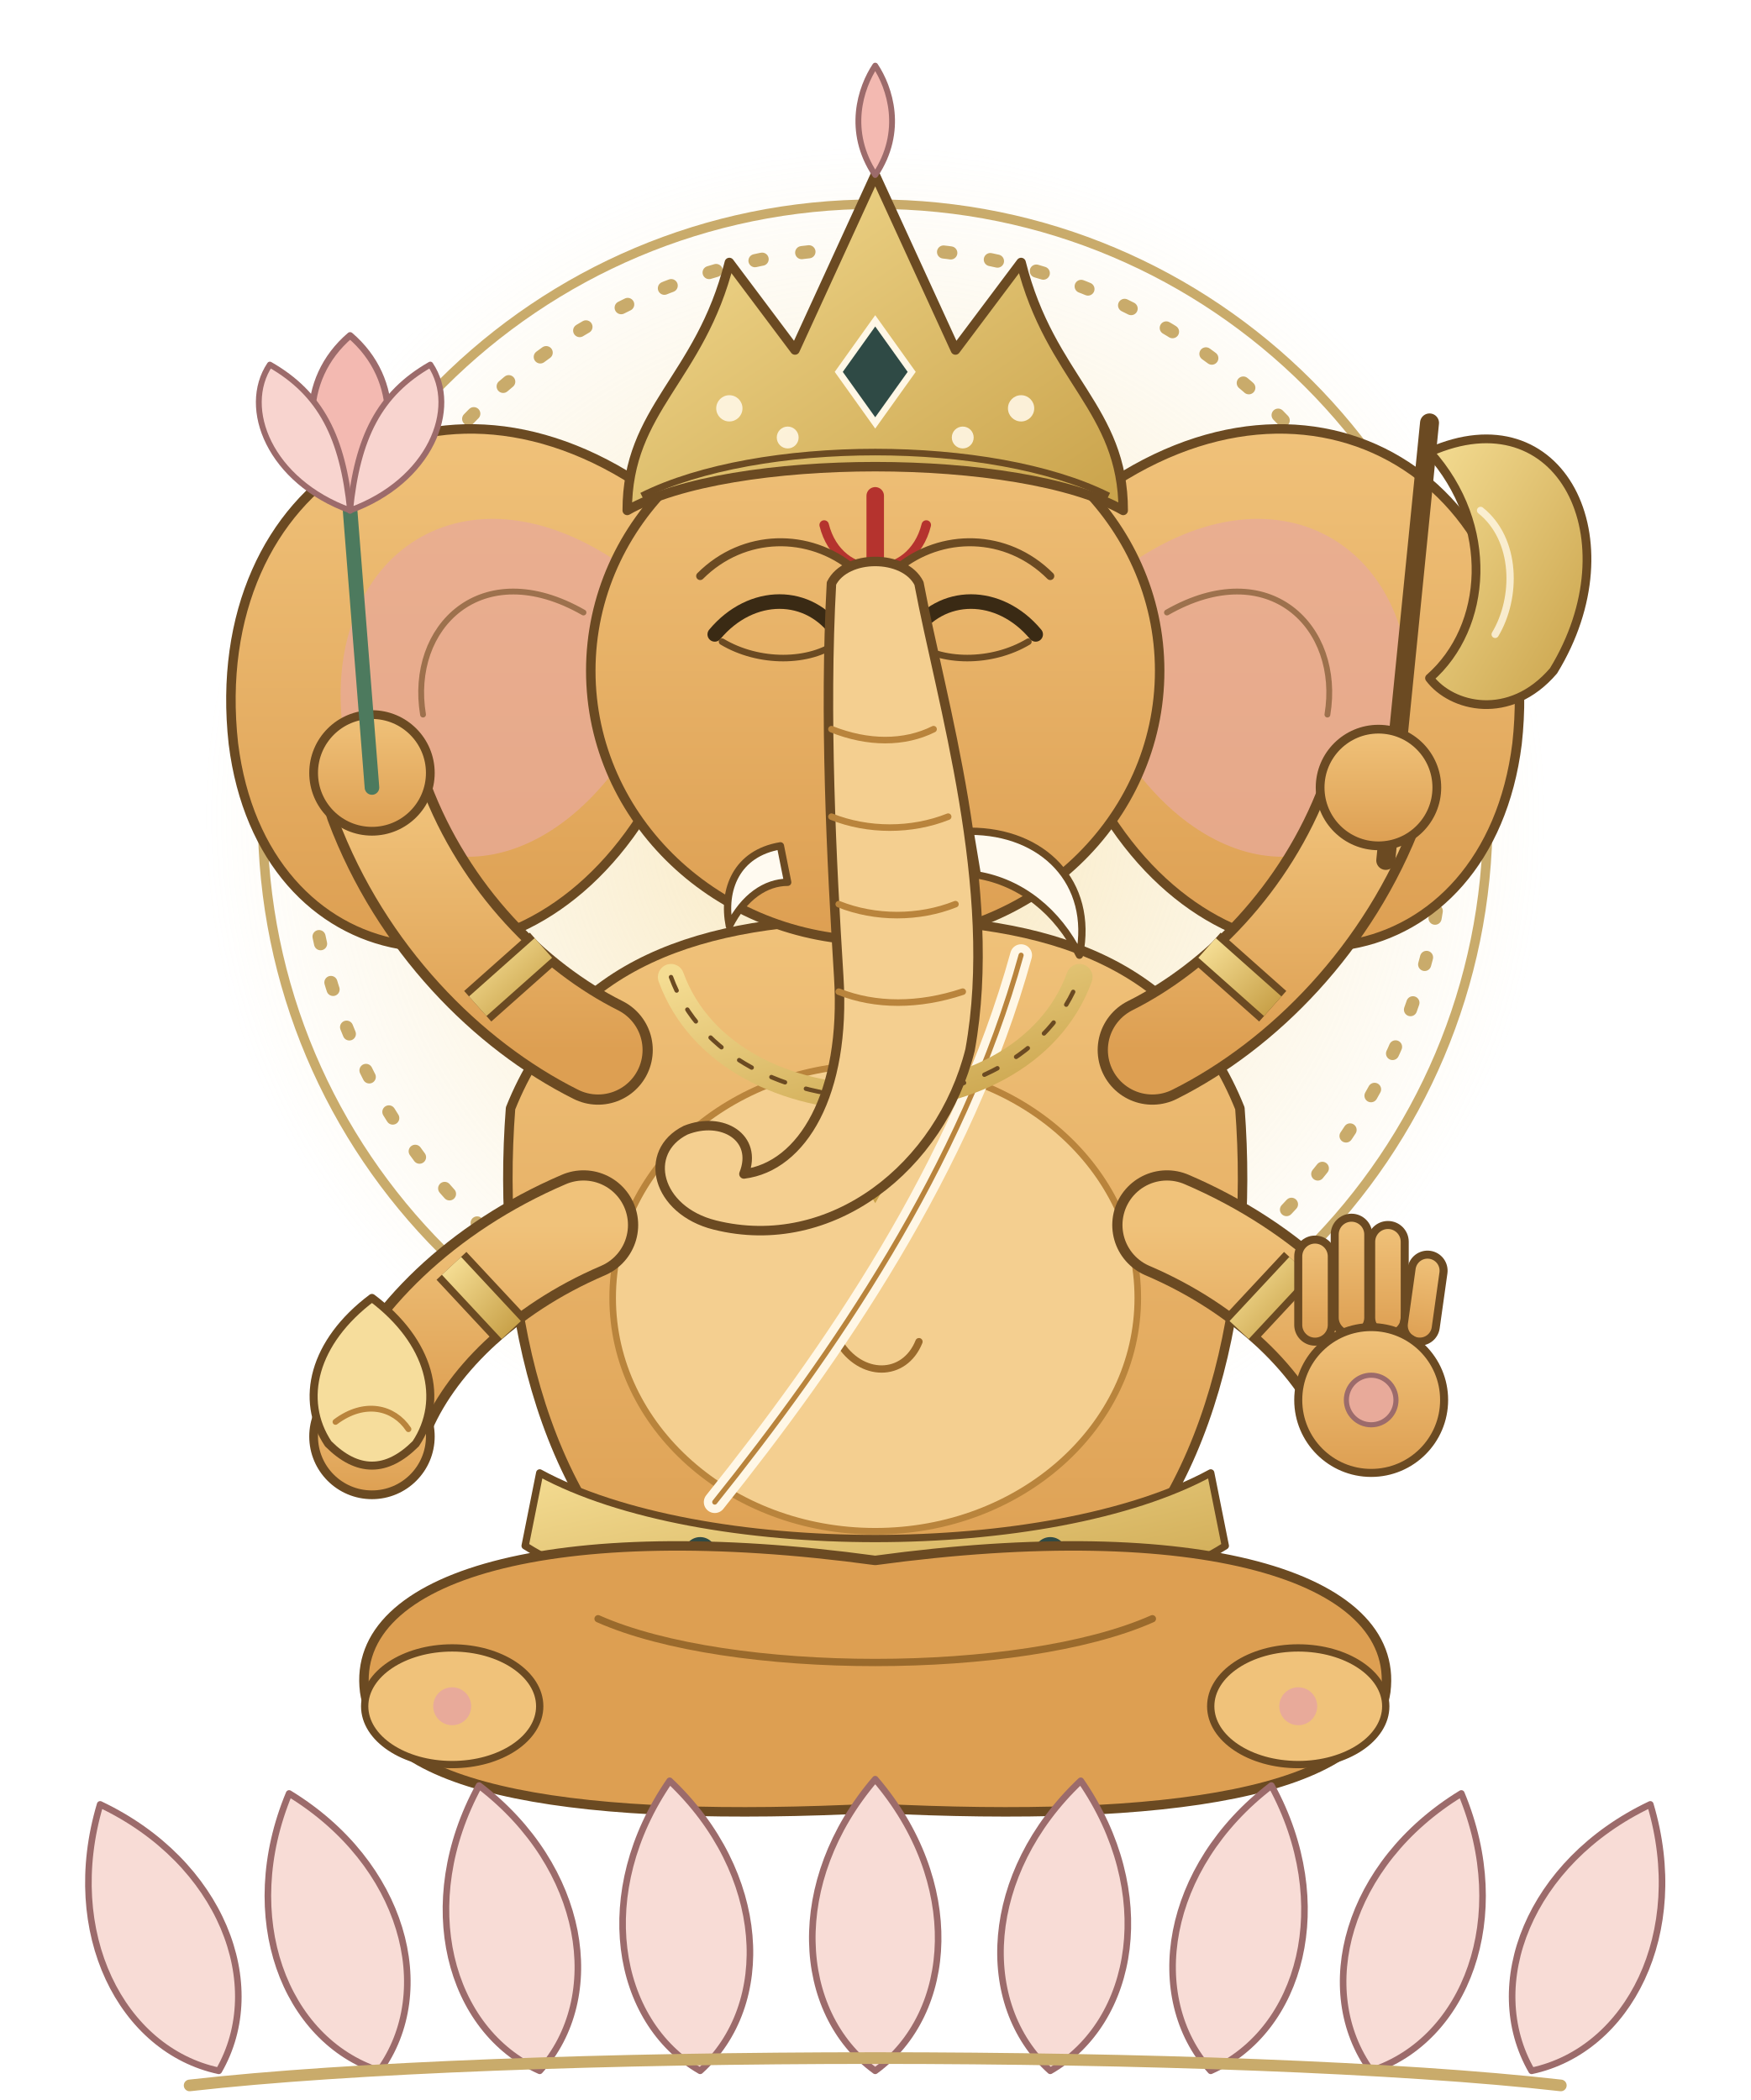
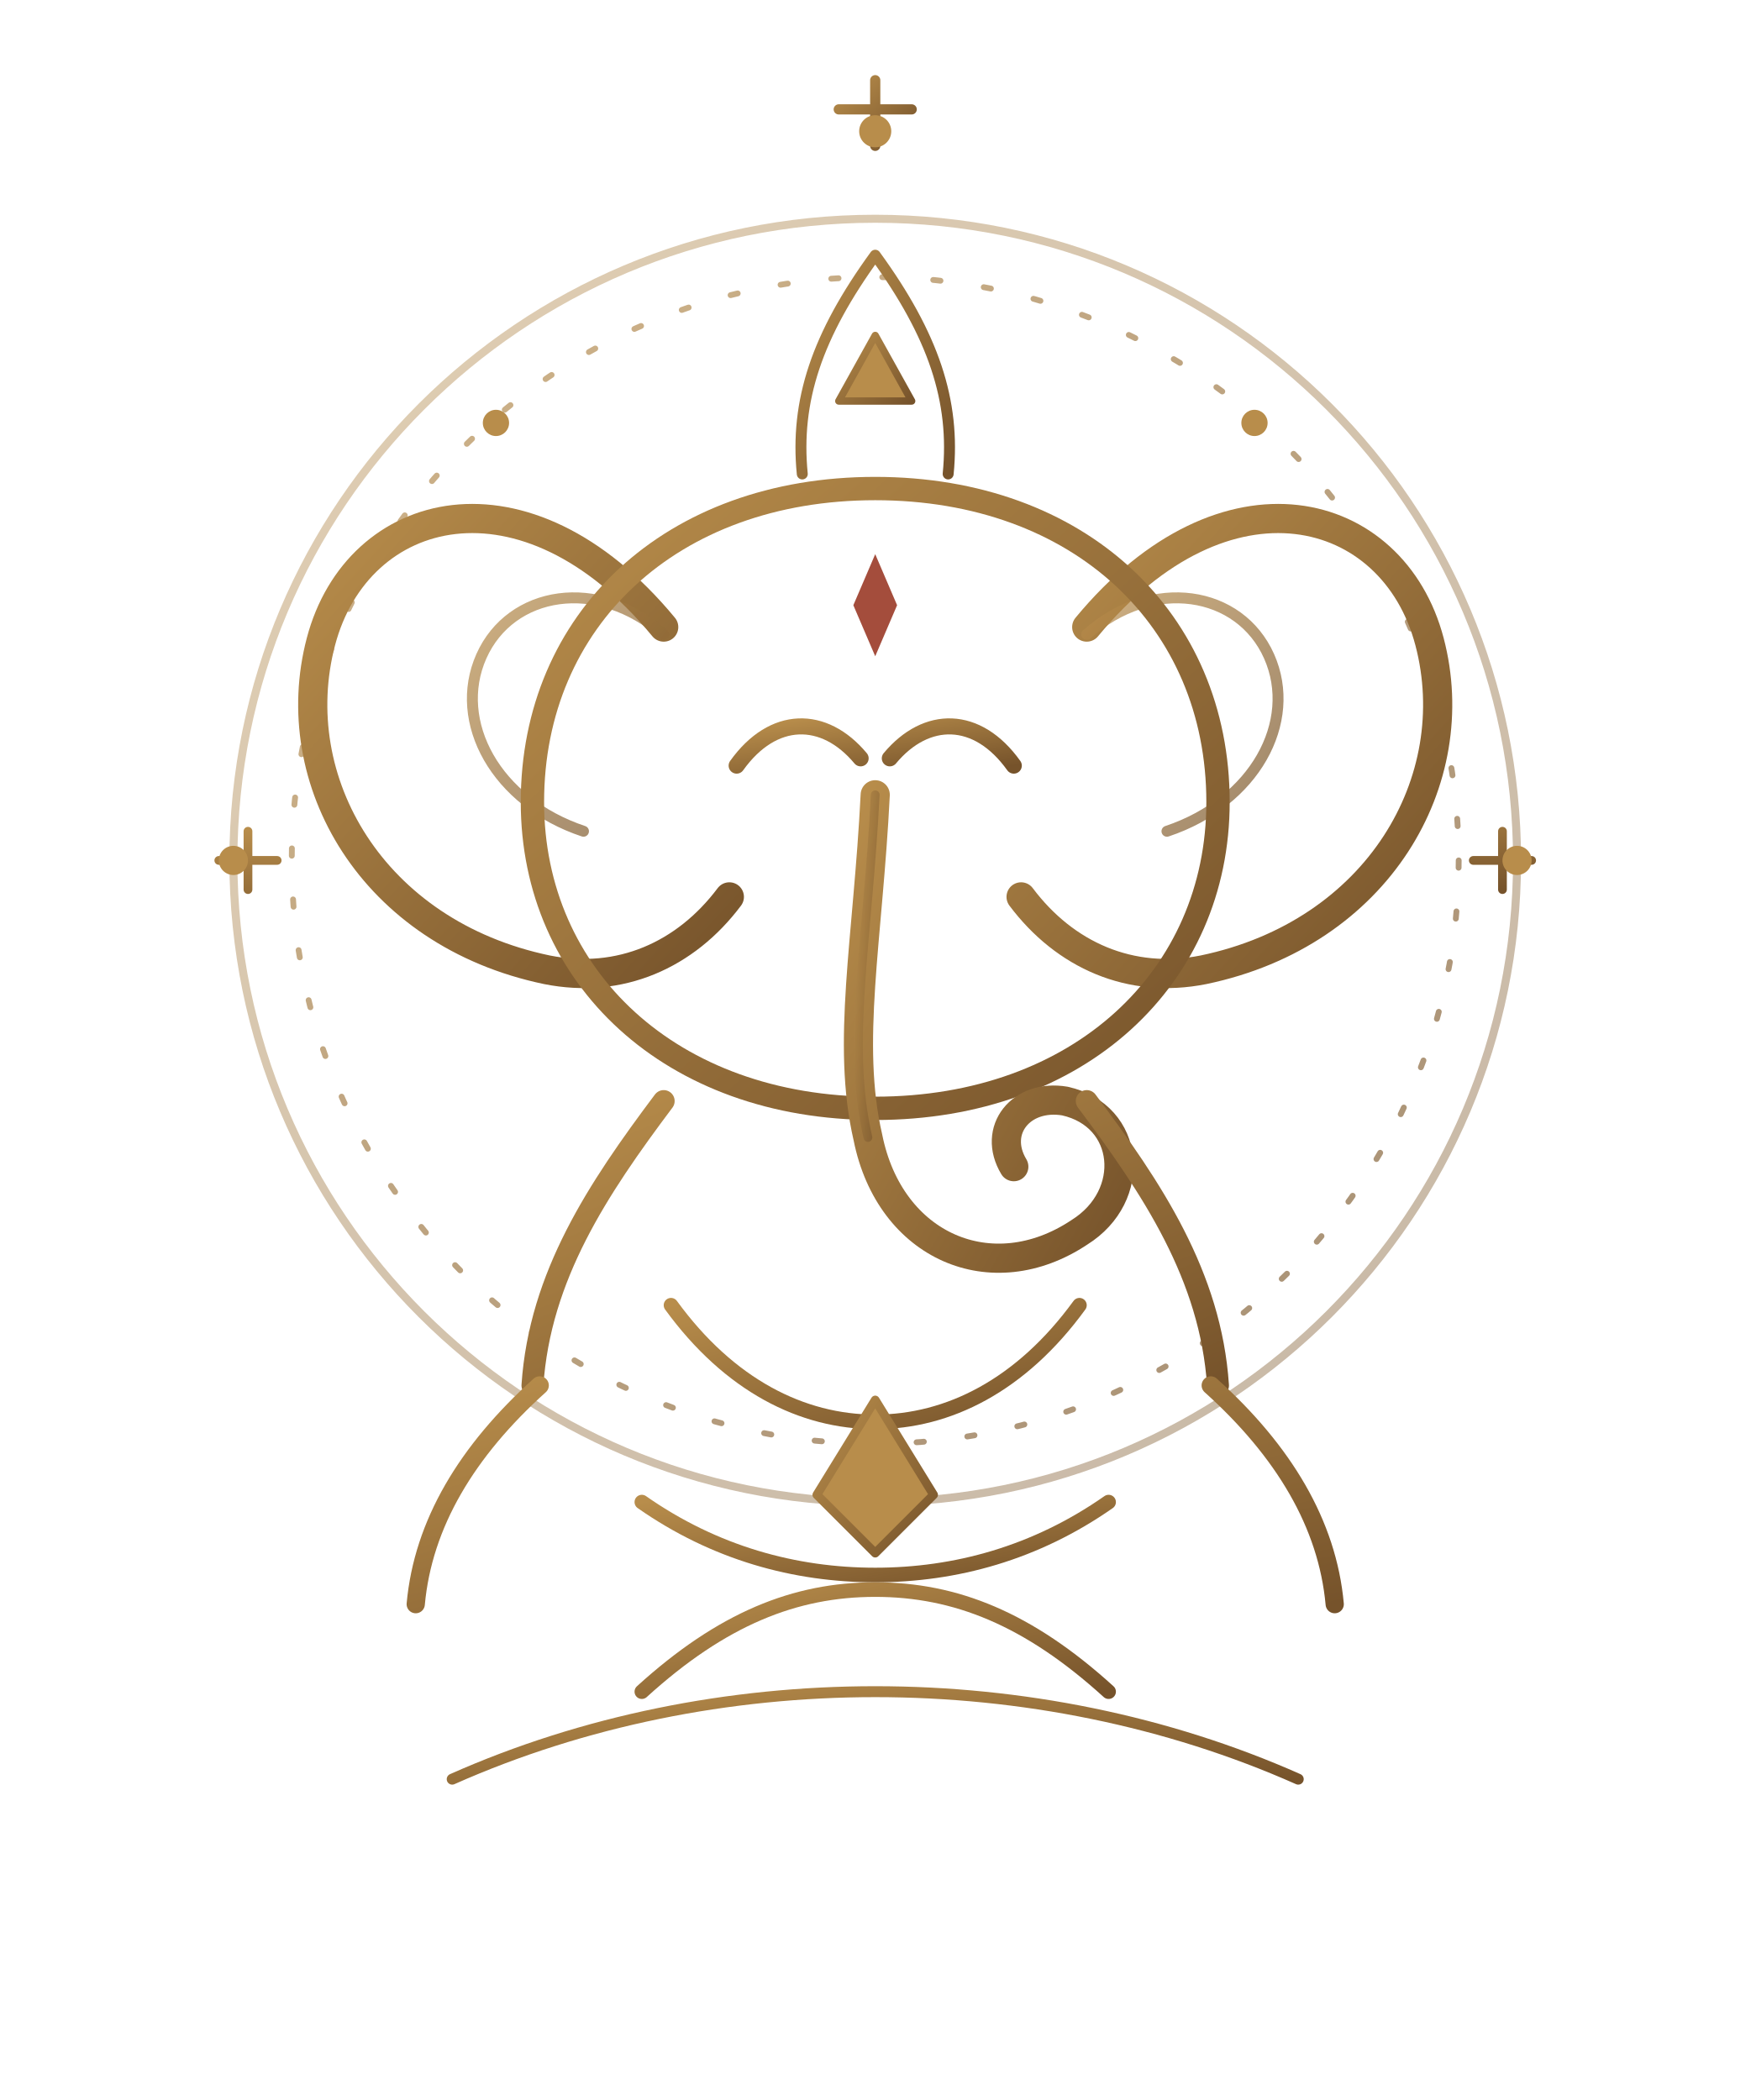
- <svg xmlns="http://www.w3.org/2000/svg" viewBox="0 0 240 288" role="img" aria-label="Lord Ganesha">
+ <svg xmlns="http://www.w3.org/2000/svg" viewBox="0 0 240 288" role="img" aria-label="Traditional Lord Ganesha motif">
  <defs>
-     <radialGradient id="glow" cx="50%" cy="50%" r="50%">
-       <stop offset="0" stop-color="#f3d58a" stop-opacity=".55" />
-       <stop offset=".7" stop-color="#f3d58a" stop-opacity=".16" />
-       <stop offset="1" stop-color="#f3d58a" stop-opacity="0" />
-     </radialGradient>
-     <linearGradient id="skin" x1="0" y1="0" x2="0" y2="1">
-       <stop offset="0" stop-color="#f0c27a" />
-       <stop offset="1" stop-color="#dd9f52" />
+     <linearGradient id="gold" x1="0" y1="0" x2="1" y2="1">
+       <stop offset="0" stop-color="#b88d4b" />
+       <stop offset="1" stop-color="#76532b" />
    </linearGradient>
-     <linearGradient id="gold" x1="0" y1="0" x2="1" y2="1">
-       <stop offset="0" stop-color="#f4dc92" />
-       <stop offset="1" stop-color="#c9a24a" />
-     </linearGradient>
-     <path id="petal" d="M0 0C-11 -8 -12 -26 0 -40C12 -26 11 -8 0 0Z" />
-     <g id="ear">
-       <path d="M90 68C60 46 28 66 32 102C36 134 70 140 88 112Z" fill="url(#skin)" stroke="#6b4a22" stroke-width="1.3" stroke-linejoin="round" />
-       <path d="M86 78C64 62 44 76 47 100C50 120 70 124 84 106Z" fill="#e8aa9a" opacity=".75" />
-       <path d="M80 84C66 76 56 86 58 98" fill="none" stroke="#6b4a22" stroke-width=".8" stroke-linecap="round" opacity=".6" />
-     </g>
-     <g id="eye">
-       <path d="M98 87C103 81 111 81 115 87" fill="none" stroke="#3a2a14" stroke-width="2" stroke-linecap="round" />
-       <path d="M99 88C104 91 111 91 115 88" fill="none" stroke="#6b4a22" stroke-width=".9" stroke-linecap="round" />
-       <path d="M96 79C102 73 111 73 117 78" fill="none" stroke="#6b4a22" stroke-width="1.1" stroke-linecap="round" />
-     </g>
  </defs>
-   <circle cx="120" cy="112" r="92" fill="url(#glow)" />
-   <circle cx="120" cy="112" r="84" fill="none" stroke="#c9ab6b" stroke-width="1.3" />
-   <circle cx="120" cy="112" r="78" fill="none" stroke="#c9ab6b" stroke-width="1.8" stroke-dasharray="1 5.5" stroke-linecap="round" />
-   <use href="#ear" />
-   <use href="#ear" transform="translate(240 0) scale(-1 1)" />
-   <path d="M70 152C68 178 74 206 92 220L148 220C166 206 172 178 170 152C162 132 144 126 120 126C96 126 78 132 70 152Z" fill="url(#skin)" stroke="#6b4a22" stroke-width="1.3" stroke-linejoin="round" />
-   <ellipse cx="120" cy="178" rx="36" ry="32" fill="#f4cf90" stroke="#b9843c" stroke-width=".9" />
-   <path d="M115 184C118 189 124 189 126 184" fill="none" stroke="#9a6a2c" stroke-width="1" stroke-linecap="round" />
-   <path d="M140 131C132 160 114 186 98 206" fill="none" stroke="#fff7e6" stroke-width="3" stroke-linecap="round" />
-   <path d="M140 131C132 160 114 186 98 206" fill="none" stroke="#b9843c" stroke-width=".7" stroke-linecap="round" />
-   <path d="M74 202C96 214 144 214 166 202L168 212C146 226 94 226 72 212Z" fill="url(#gold)" stroke="#6b4a22" stroke-width="1" stroke-linejoin="round" />
-   <g fill="#2f4a45">
-     <circle cx="96" cy="213" r="2.2" />
-     <circle cx="108" cy="216" r="2.2" />
-     <circle cx="120" cy="217" r="2.2" />
-     <circle cx="132" cy="216" r="2.2" />
-     <circle cx="144" cy="213" r="2.2" />
+   <g fill="none" stroke="url(#gold)" stroke-linecap="round" stroke-linejoin="round">
+     <circle cx="120" cy="118" r="88" stroke-width="1.1" opacity=".42" />
+     <circle cx="120" cy="118" r="80" stroke-width=".8" stroke-dasharray="1 6" opacity=".65" />
+     <path d="M120 35c-8 11-11 20-10 30m10-30c8 11 11 20 10 30" stroke-width="1.5" />
+     <path d="M120 46l-5 9h10z" fill="#b88d4b" stroke-width="1" />
+     <path d="M91 86c-19-23-42-17-47 2-5 19 7 40 31 45 10 2 19-2 25-10" stroke-width="4" />
+     <path d="M149 86c19-23 42-17 47 2 5 19-7 40-31 45-10 2-19-2-25-10" stroke-width="4" />
+     <path d="M91 87c-9-8-21-6-25 3-4 9 2 20 14 24" stroke-width="1.5" opacity=".7" />
+     <path d="M149 87c9-8 21-6 25 3 4 9-2 20-14 24" stroke-width="1.5" opacity=".7" />
+     <path d="M120 67c-28 0-47 18-47 43 0 24 19 42 47 42s47-18 47-42c0-25-19-43-47-43z" stroke-width="3.2" />
+     <path d="M101 105c5-7 12-7 17-1m4 0c5-6 12-6 17 1" stroke-width="2.2" />
+     <path d="M120 109c-1 20-4 34-1 47 3 15 17 21 29 13 8-5 7-16-2-18-6-1-10 4-7 9" stroke-width="4" />
+     <path d="M120 109c-1 20-4 34-1 47" stroke-width="1.2" opacity=".65" />
+     <path d="M91 151c-9 12-17 24-18 39m76-39c9 12 17 24 18 39" stroke-width="3" />
+     <path d="M74 190c-10 9-16 19-17 30m109-30c10 9 16 19 17 30" stroke-width="2.5" />
+     <path d="M92 179c8 11 18 16 28 16s20-5 28-16" stroke-width="2" />
+     <path d="M88 206c10 7 21 10 32 10s22-3 32-10" stroke-width="2" />
+     <path d="M120 192l-8 13 8 8 8-8z" fill="#b88d4b" stroke-width="1.2" />
+     <path d="M88 232c11-10 21-14 32-14s21 4 32 14" stroke-width="2" />
+     <path d="M62 244c18-8 38-12 58-12s40 4 58 12" stroke-width="1.5" />
+     <path d="M120 20v-9m-5 4h10" stroke-width="1.4" />
+     <path d="M38 118h-8m4-4v8m168-4h8m-4-4v8" stroke-width="1.2" />
  </g>
-   <path d="M50 232C48 216 76 208 120 214C164 208 192 216 190 232C188 246 160 250 120 248C80 250 52 246 50 232Z" fill="#dd9f52" stroke="#6b4a22" stroke-width="1.3" stroke-linejoin="round" />
-   <path d="M82 222C100 230 140 230 158 222" fill="none" stroke="#9a6a2c" stroke-width="1" stroke-linecap="round" />
-   <ellipse cx="62" cy="234" rx="12" ry="8" fill="#f0c27a" stroke="#6b4a22" stroke-width="1" />
-   <ellipse cx="178" cy="234" rx="12" ry="8" fill="#f0c27a" stroke="#6b4a22" stroke-width="1" />
-   <circle cx="62" cy="234" r="2.6" fill="#e8aa9a" />
-   <circle cx="178" cy="234" r="2.6" fill="#e8aa9a" />
-   <g fill="#f8dcd6" stroke="#9c6b6b" stroke-width=".9" stroke-linejoin="round">
-     <use href="#petal" transform="translate(30 284) rotate(-24)" />
-     <use href="#petal" transform="translate(210 284) rotate(24)" />
-     <use href="#petal" transform="translate(52 284) rotate(-18)" />
-     <use href="#petal" transform="translate(188 284) rotate(18)" />
-     <use href="#petal" transform="translate(74 284) rotate(-12)" />
-     <use href="#petal" transform="translate(166 284) rotate(12)" />
-     <use href="#petal" transform="translate(96 284) rotate(-6)" />
-     <use href="#petal" transform="translate(144 284) rotate(6)" />
-     <use href="#petal" transform="translate(120 284)" />
-   </g>
-   <path d="M26 286C70 281 170 281 214 286" fill="none" stroke="#c9ab6b" stroke-width="1.6" stroke-linecap="round" />
-   <path d="M92 134C100 156 140 156 148 134" fill="none" stroke="url(#gold)" stroke-width="3.6" stroke-linecap="round" />
-   <path d="M92 134C100 156 140 156 148 134" fill="none" stroke="#6b4a22" stroke-width=".6" stroke-linecap="round" stroke-dasharray="2 3" />
-   <path d="M120 150L124 157L120 164L116 157Z" fill="#2f4a45" stroke="#c9a24a" stroke-width="1" />
-   <g stroke-linecap="round" fill="none">
-     <path d="M82 144C70 138 58 126 52 110" stroke="#6b4a22" stroke-width="15" />
-     <path d="M82 144C70 138 58 126 52 110" stroke="url(#skin)" stroke-width="12.2" />
-   </g>
-   <path d="M65.5 138L74.5 130" stroke="#6b4a22" stroke-width="5.6" stroke-linecap="butt" />
-   <path d="M65.5 138L74.5 130" stroke="url(#gold)" stroke-width="3.6" stroke-linecap="butt" />
-   <circle cx="51" cy="106" r="8" fill="url(#skin)" stroke="#6b4a22" stroke-width="1.2" />
-   <path d="M51 108L48 70" stroke="#4d7a5e" stroke-width="2" stroke-linecap="round" />
-   <path d="M48 70C41 62 41 52 48 46C55 52 55 62 48 70Z" fill="#f3b9b1" stroke="#9c6b6b" stroke-width=".9" stroke-linejoin="round" />
-   <path d="M48 70C37 66 33 56 37 50C44 54 47 60 48 70Z" fill="#f8d4cf" stroke="#9c6b6b" stroke-width=".8" stroke-linejoin="round" />
-   <path d="M48 70C59 66 63 56 59 50C52 54 49 60 48 70Z" fill="#f8d4cf" stroke="#9c6b6b" stroke-width=".8" stroke-linejoin="round" />
-   <g stroke-linecap="round" fill="none">
-     <path d="M158 144C170 138 182 126 188 110" stroke="#6b4a22" stroke-width="15" />
-     <path d="M158 144C170 138 182 126 188 110" stroke="url(#skin)" stroke-width="12.2" />
-   </g>
-   <path d="M174.5 138L165.5 130" stroke="#6b4a22" stroke-width="5.6" stroke-linecap="butt" />
-   <path d="M174.5 138L165.5 130" stroke="url(#gold)" stroke-width="3.6" stroke-linecap="butt" />
-   <path d="M190 118L196 58" stroke="#6b4a22" stroke-width="2.6" stroke-linecap="round" />
-   <path d="M196 62C214 54 224 74 213 92C207 99 199 97 196 93C204 86 205 72 196 62Z" fill="url(#gold)" stroke="#6b4a22" stroke-width="1.2" stroke-linejoin="round" />
-   <path d="M203 70C208 74 208 82 205 87" fill="none" stroke="#fff7e6" stroke-width="1" stroke-linecap="round" opacity=".8" />
-   <circle cx="189" cy="108" r="8" fill="url(#skin)" stroke="#6b4a22" stroke-width="1.2" />
-   <g stroke-linecap="round" fill="none">
-     <path d="M80 168C66 174 56 184 52 194" stroke="#6b4a22" stroke-width="15" />
-     <path d="M80 168C66 174 56 184 52 194" stroke="url(#skin)" stroke-width="12.2" />
-   </g>
-   <path d="M61.9 173.6L70.1 182.4" stroke="#6b4a22" stroke-width="5.6" stroke-linecap="butt" />
-   <path d="M61.9 173.6L70.1 182.4" stroke="url(#gold)" stroke-width="3.6" stroke-linecap="butt" />
-   <circle cx="51" cy="197" r="8" fill="url(#skin)" stroke="#6b4a22" stroke-width="1.2" />
-   <path d="M51 178C43 184 41 192 45 198C49 202 53 202 57 198C61 192 59 184 51 178Z" fill="#f6dd9c" stroke="#6b4a22" stroke-width="1.1" stroke-linejoin="round" />
-   <path d="M46 195C50 192 54 193 56 196" fill="none" stroke="#b9843c" stroke-width=".8" stroke-linecap="round" />
-   <g stroke-linecap="round" fill="none">
-     <path d="M160 168C174 174 184 184 188 194" stroke="#6b4a22" stroke-width="15" />
-     <path d="M160 168C174 174 184 184 188 194" stroke="url(#skin)" stroke-width="12.2" />
-   </g>
-   <path d="M178.1 173.6L169.9 182.4" stroke="#6b4a22" stroke-width="5.6" stroke-linecap="butt" />
-   <path d="M178.1 173.6L169.9 182.4" stroke="url(#gold)" stroke-width="3.6" stroke-linecap="butt" />
-   <g stroke="#6b4a22" stroke-width="1.1" stroke-linejoin="round" fill="url(#skin)">
-     <rect x="178" y="170" width="4.6" height="14" rx="2.3" />
-     <rect x="183" y="167" width="4.6" height="16" rx="2.3" />
-     <rect x="188" y="168" width="4.6" height="15" rx="2.3" />
-     <rect x="193" y="172" width="4.4" height="12" rx="2.2" transform="rotate(8 195 178)" />
-     <ellipse cx="188" cy="192" rx="10" ry="10" />
-   </g>
-   <circle cx="188" cy="192" r="3.4" fill="#e8aa9a" stroke="#9c6b6b" stroke-width=".7" />
-   <ellipse cx="120" cy="92" rx="39" ry="37" fill="url(#skin)" stroke="#6b4a22" stroke-width="1.3" />
-   <path d="M86 70C86 56 96 52 100 36L109 48L120 24L131 48L140 36C144 52 154 56 154 70C140 62 100 62 86 70Z" fill="url(#gold)" stroke="#6b4a22" stroke-width="1.3" stroke-linejoin="round" />
-   <path d="M88 68C104 60 136 60 152 68" fill="none" stroke="#6b4a22" stroke-width=".9" />
-   <path d="M120 24C116 18 118 12 120 9C122 12 124 18 120 24Z" fill="#f3b9b1" stroke="#9c6b6b" stroke-width=".8" stroke-linejoin="round" />
-   <path d="M120 44L125 51L120 58L115 51Z" fill="#2f4a45" stroke="#fff7e6" stroke-width=".9" />
-   <g fill="#fff7e6" opacity=".9">
-     <circle cx="100" cy="56" r="1.8" />
-     <circle cx="140" cy="56" r="1.8" />
-     <circle cx="108" cy="60" r="1.5" />
-     <circle cx="132" cy="60" r="1.5" />
-   </g>
-   <path d="M120 68L120 80" stroke="#b5332e" stroke-width="2.4" stroke-linecap="round" />
-   <path d="M113 72C115 80 125 80 127 72" fill="none" stroke="#b5332e" stroke-width="1.3" stroke-linecap="round" />
-   <use href="#eye" />
-   <use href="#eye" transform="translate(240 0) scale(-1 1)" />
-   <path d="M133 114C143 114 150 121 148 131C145 125 140 121 134 120Z" fill="#fffaf0" stroke="#6b4a22" stroke-width="1" stroke-linejoin="round" />
-   <path d="M107 116C101 117 99 122 100 127C102 123 105 121 108 121Z" fill="#fffaf0" stroke="#6b4a22" stroke-width="1" stroke-linejoin="round" />
-   <path d="M126 80C129 96 137 122 133 144C129 160 114 172 98 168C90 166 88 158 94 155C99 153 104 156 102 161C110 160 116 150 115 134C114 118 113 98 114 80C116 76 124 76 126 80Z" fill="#f4cf90" stroke="#6b4a22" stroke-width="1.3" stroke-linejoin="round" />
-   <g fill="none" stroke="#b9843c" stroke-width=".9" stroke-linecap="round">
-     <path d="M114 100C119 102 124 102 128 100" />
-     <path d="M114 112C119 114 125 114 130 112" />
-     <path d="M115 124C120 126 126 126 131 124" />
-     <path d="M115 136C120 138 126 138 132 136" />
+   <path d="M120 76l3 7-3 7-3-7z" fill="#a44d3c" />
+   <g fill="#b88d4b">
+     <circle cx="120" cy="18" r="2.2" />
+     <circle cx="32" cy="118" r="2" />
+     <circle cx="208" cy="118" r="2" />
+     <circle cx="68" cy="58" r="1.8" />
+     <circle cx="172" cy="58" r="1.8" />
  </g>
</svg>
